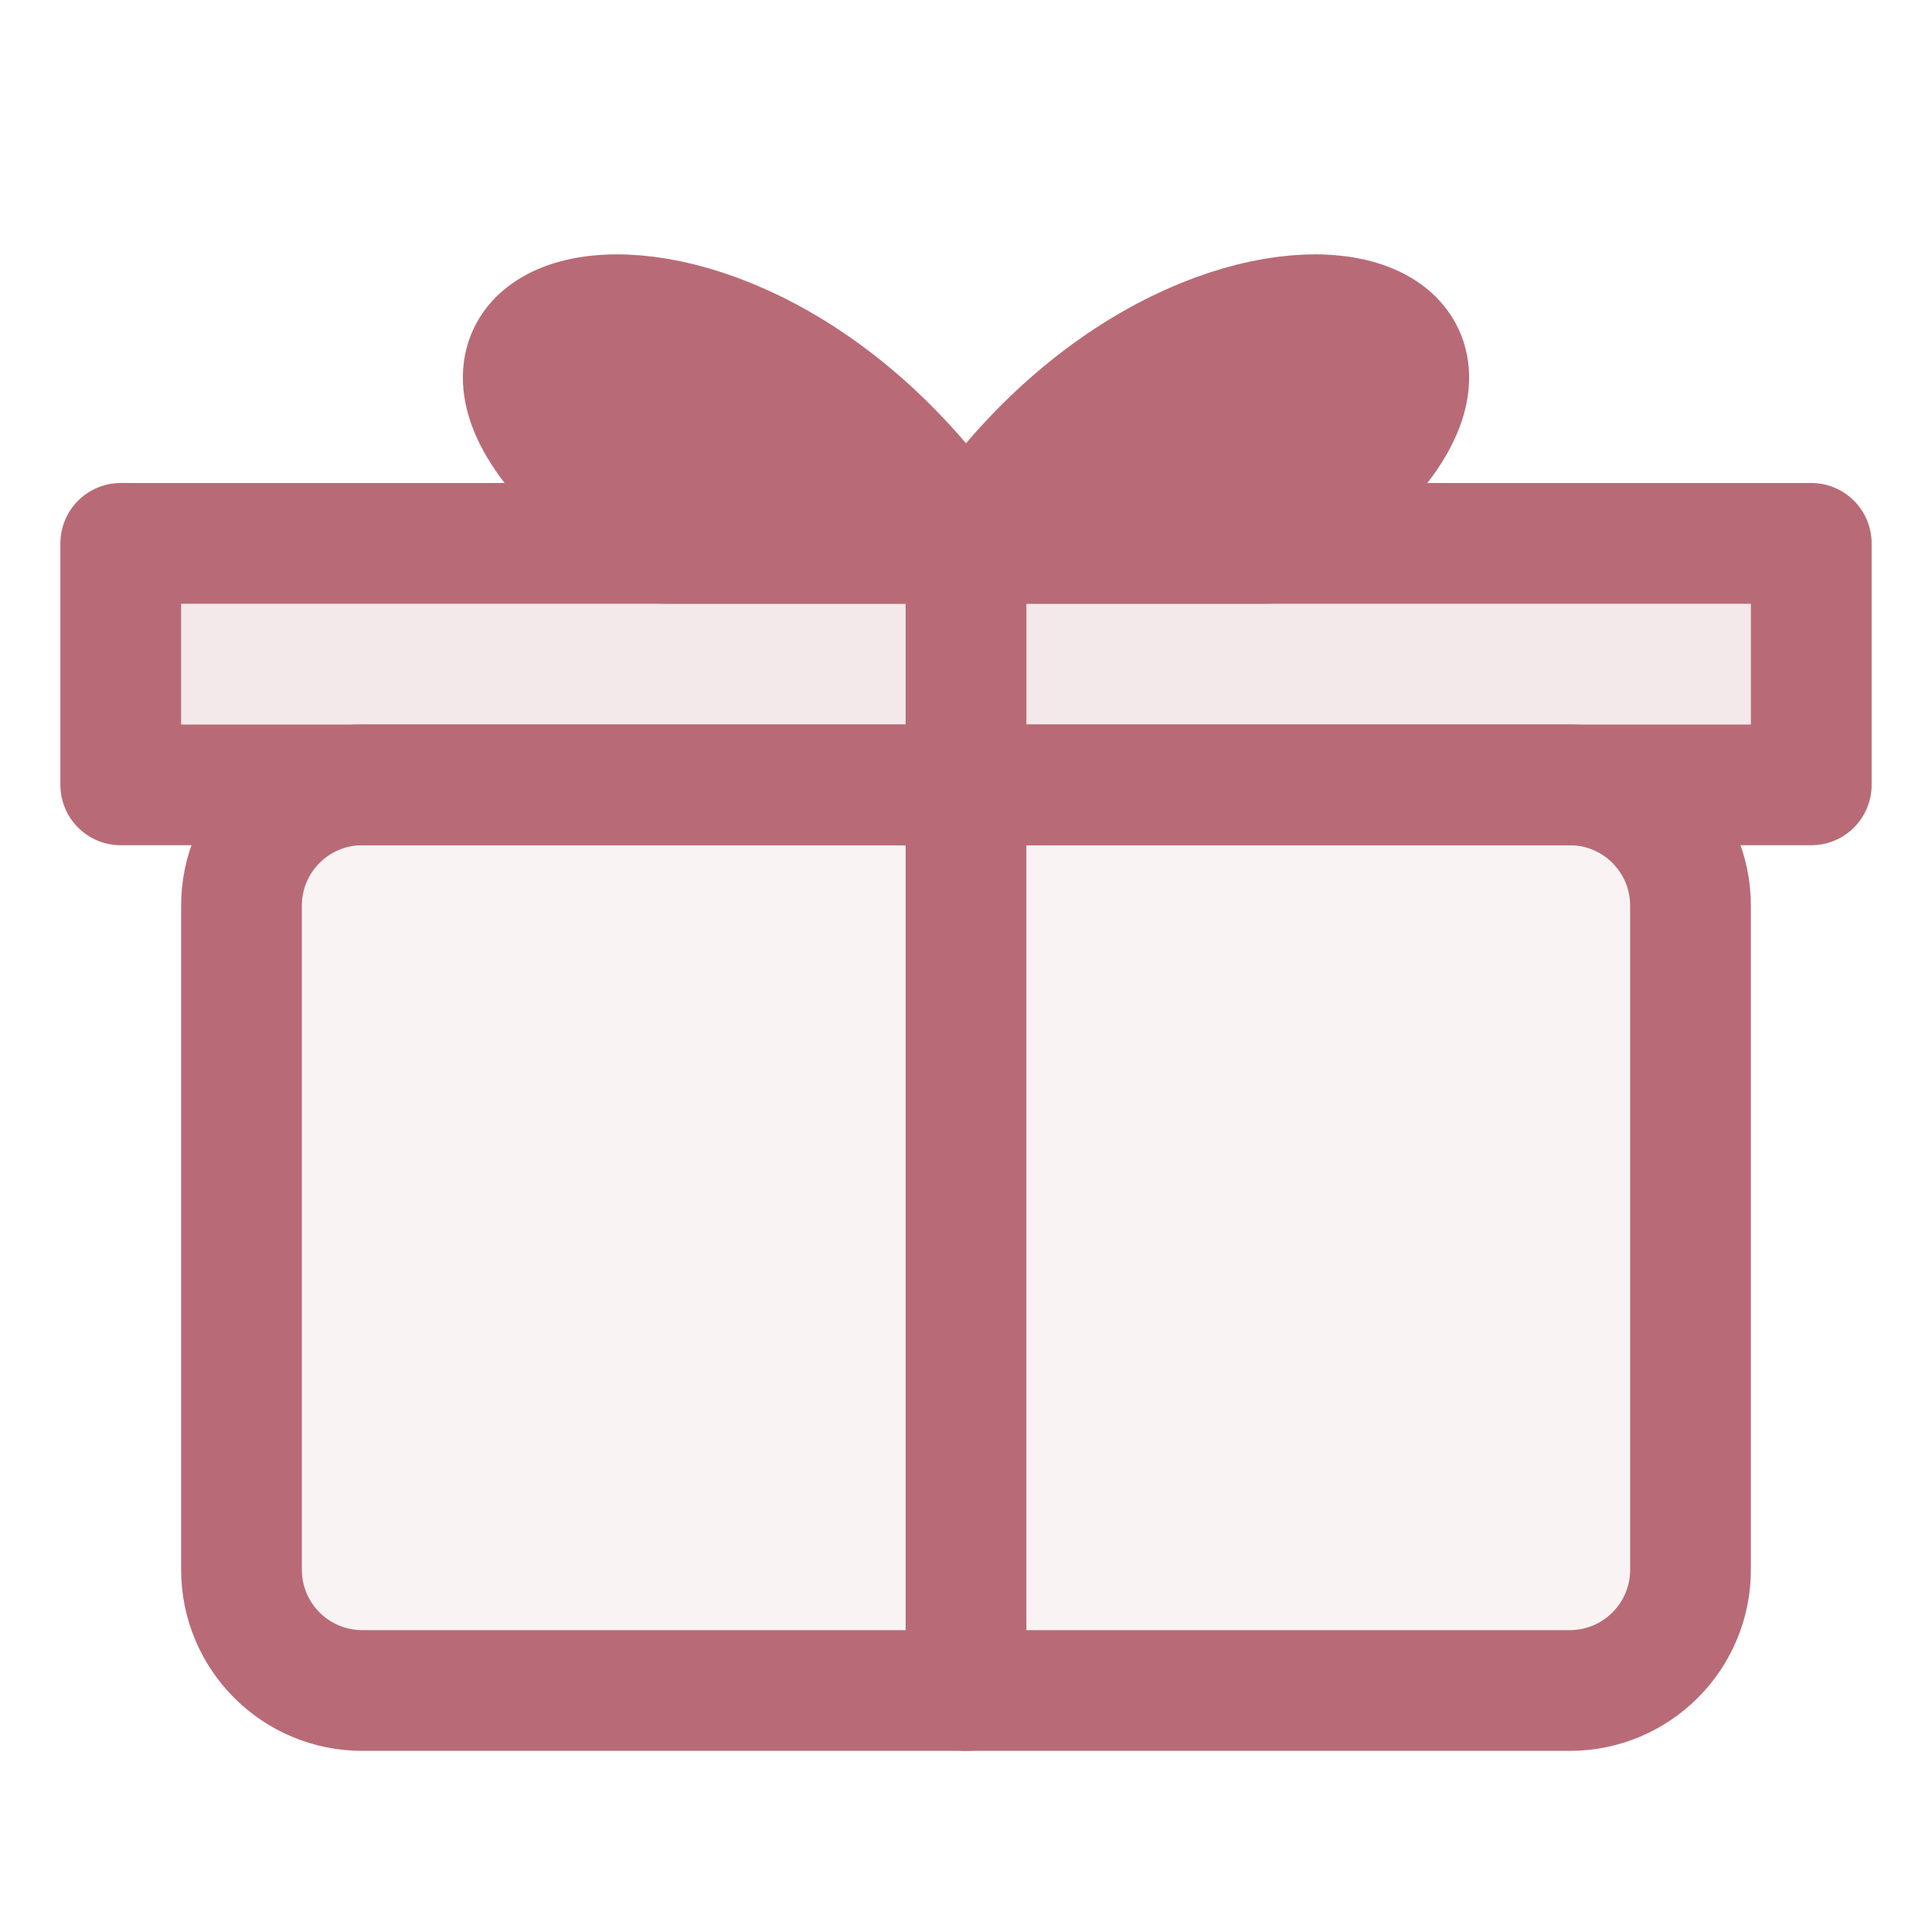
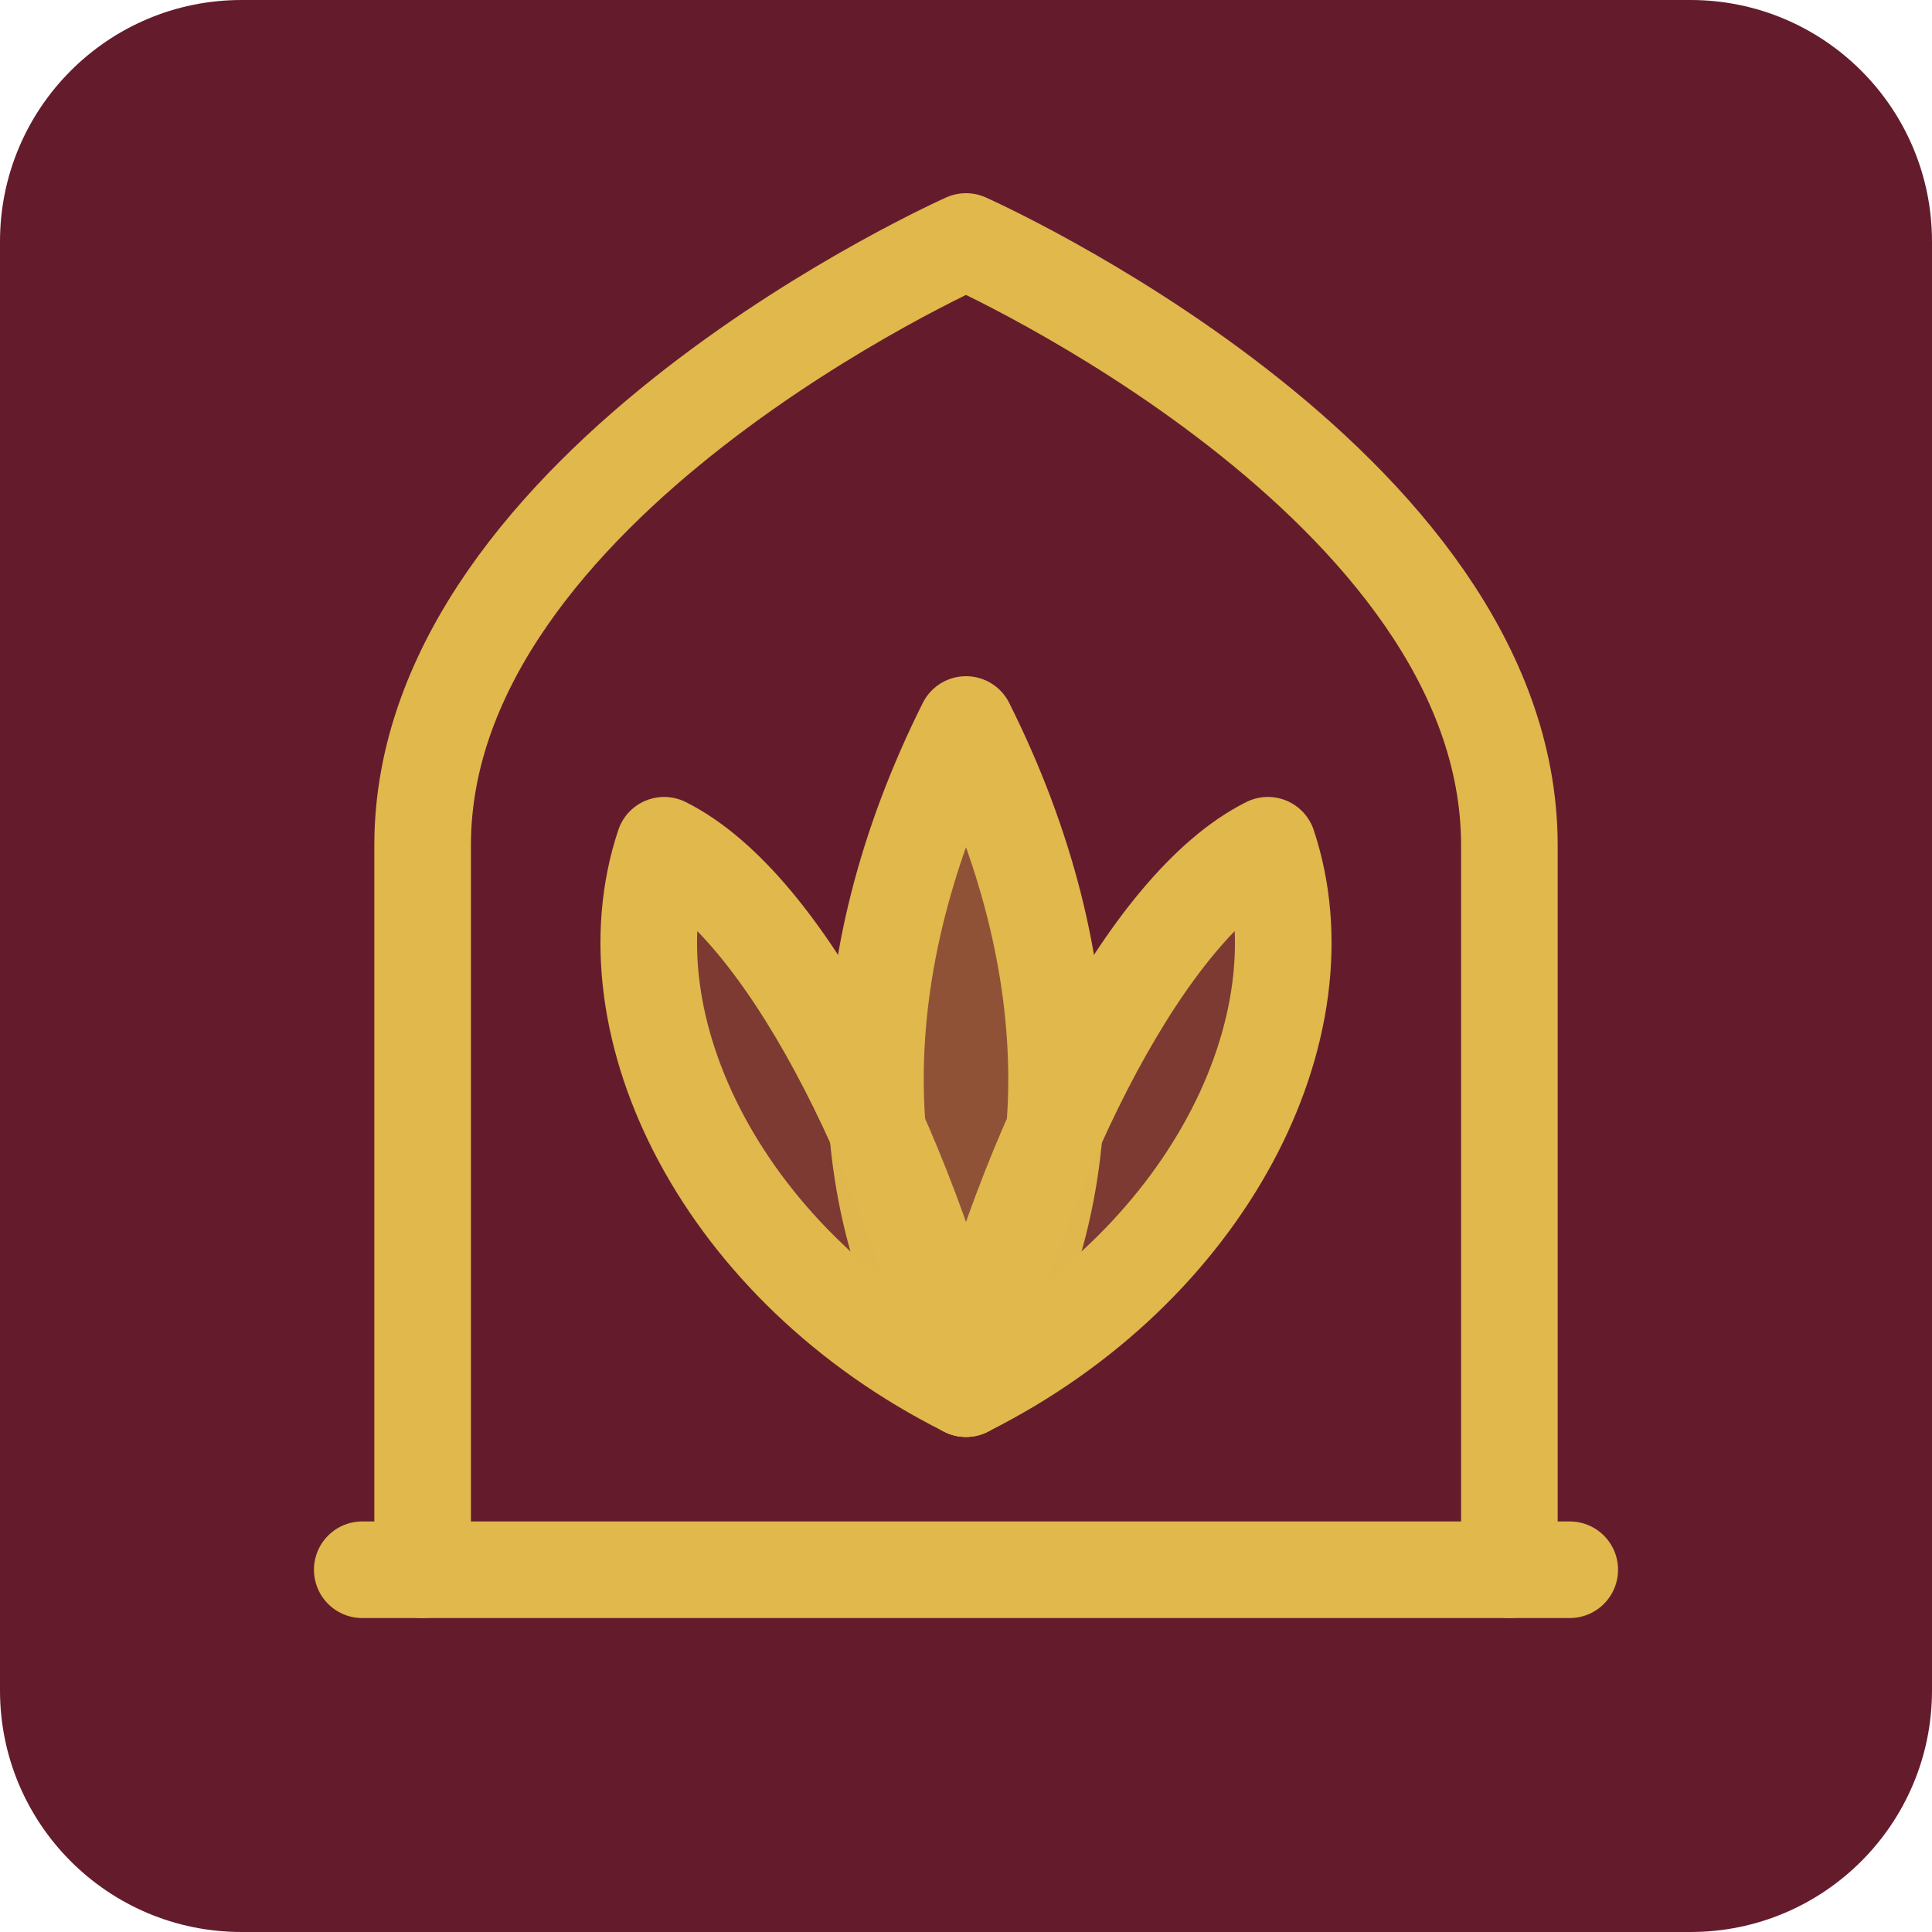
<svg xmlns="http://www.w3.org/2000/svg" width="32" height="32" viewBox="0 0 32 32">
-   <g fill="none" stroke="#B86B77" stroke-width="2" stroke-linecap="round" stroke-linejoin="round">
-     <rect x="4" y="13" width="24" height="15" rx="2" fill="rgba(184,107,119,0.08)" />
-     <path d="M2 9 H30 V13 H2 Z" fill="rgba(184,107,119,0.15)" />
-     <line x1="16" y1="9" x2="16" y2="28" stroke-width="2" />
-     <path d="M16 9 C12 3, 5 5, 11 9 Z" fill="#B86B77" />
-     <path d="M16 9 C20 3, 27 5, 21 9 Z" fill="#B86B77" />
+   <rect width="32" height="32" rx="4" fill="#641C2D" />
+   <g fill="none" stroke="#E0B84C" stroke-width="1.6" stroke-linecap="round" stroke-linejoin="round">
+     <path d="M7 26 V14 C7 8, 16 4, 16 4 C16 4, 25 8, 25 14 V26" />
+     <path d="M16 12 C14 16, 14 20, 16 23 C18 20, 18 16, 16 12 Z" fill="rgba(224, 184, 76, 0.35)" />
+     <path d="M16 23 C12 21, 10 17, 11 14 C13 15, 15 19, 16 23 Z" fill="rgba(224, 184, 76, 0.2)" />
+     <path d="M16 23 C20 21, 22 17, 21 14 C19 15, 17 19, 16 23 Z" fill="rgba(224, 184, 76, 0.2)" />
+     <line x1="6" y1="26" x2="26" y2="26" />
  </g>
</svg>
